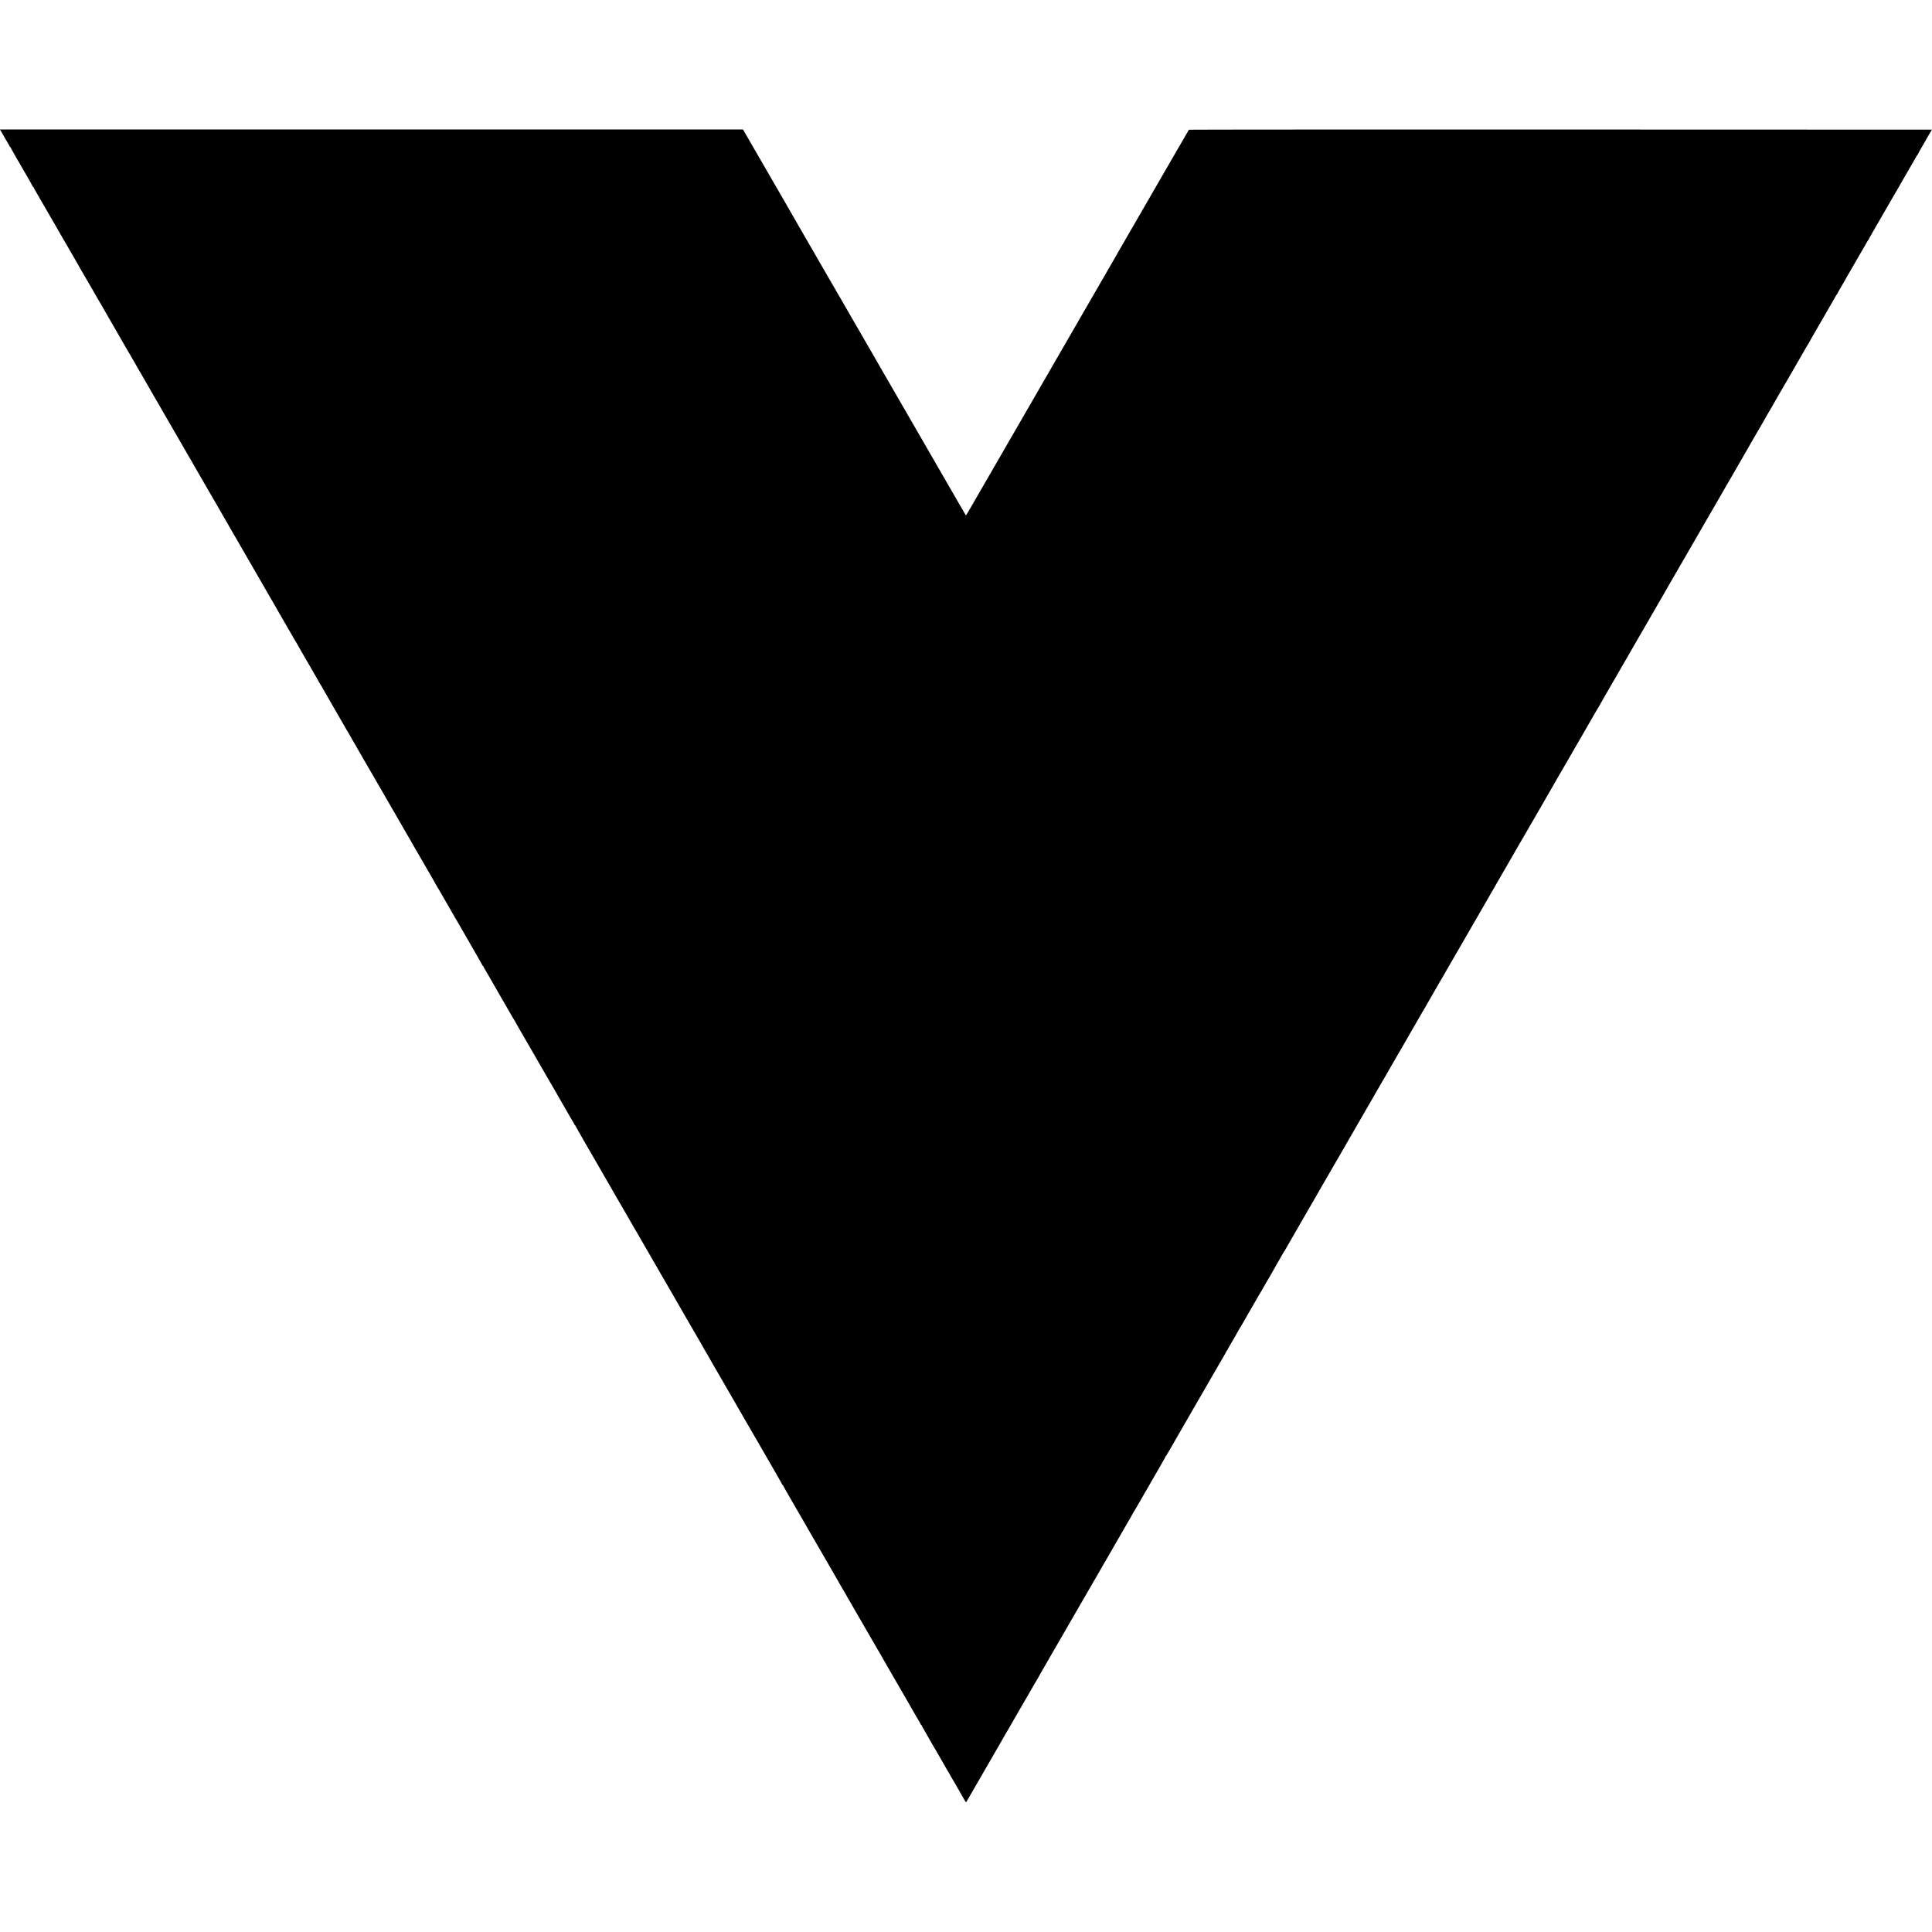
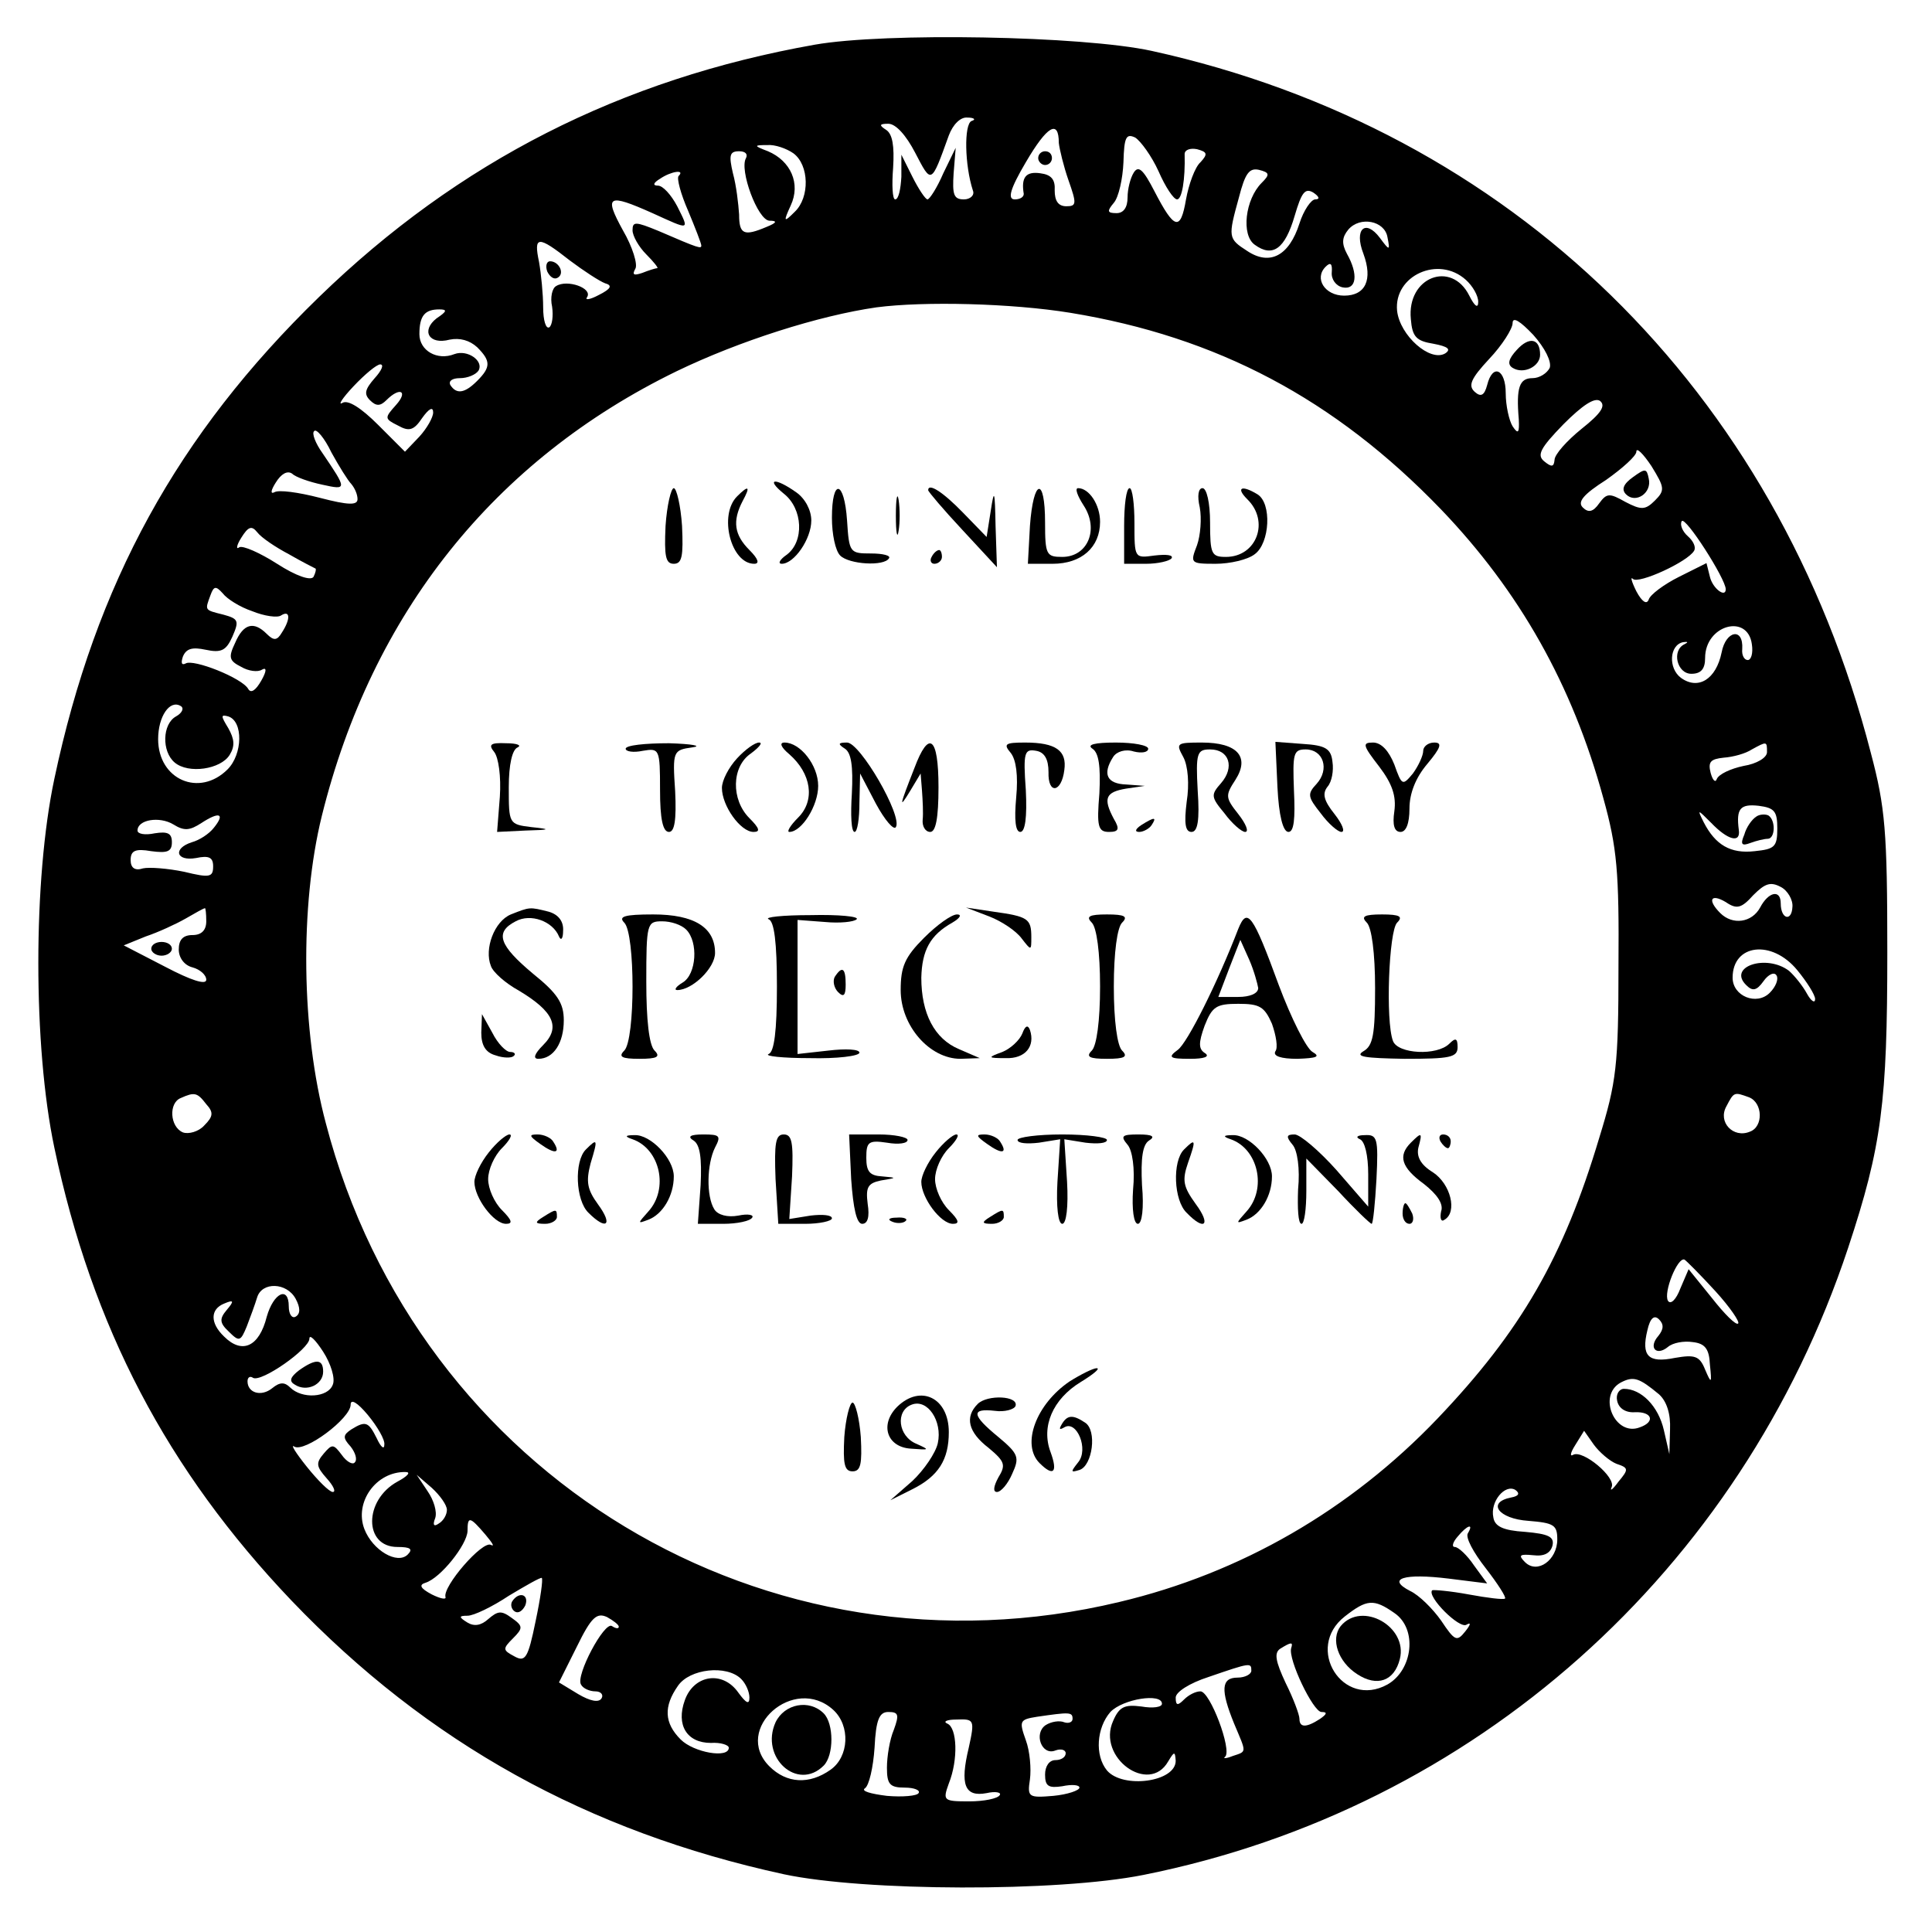
- <svg xmlns="http://www.w3.org/2000/svg" version="1.0" width="16pt" height="16pt" viewBox="0 0 16 16" preserveAspectRatio="xMidYMid meet">
-   <g transform="translate(0,16) scale(0.00032,-0.00032)" fill="#000000" stroke="none">
-     <path d="M18 46618 c45 -75 122 -207 122 -211 0 -2 25 -45 55 -95 30 -50 55 -96 55 -102 0 -5 5 -10 10 -10 6 0 10 -4 10 -9 0 -5 73 -135 161 -288 89 -153 173 -298 187 -323 14 -25 32 -57 41 -72 88 -149 187 -324 189 -335 2 -7 8 -13 13 -13 5 0 9 -4 9 -10 0 -5 46 -89 103 -187 175 -302 490 -846 507 -876 8 -16 20 -36 25 -45 28 -46 290 -498 339 -585 13 -23 74 -129 136 -236 61 -107 123 -215 137 -240 14 -25 29 -50 33 -56 5 -5 23 -37 40 -70 18 -33 38 -67 44 -75 11 -16 21 -33 63 -109 14 -25 29 -50 33 -56 4 -5 21 -35 38 -65 55 -100 261 -455 269 -465 4 -5 14 -21 20 -35 15 -29 41 -75 103 -180 24 -41 52 -88 60 -105 9 -16 57 -100 107 -185 112 -193 362 -626 380 -660 8 -14 23 -38 33 -55 11 -16 23 -37 27 -45 4 -8 26 -46 48 -85 23 -38 53 -90 67 -115 46 -81 64 -113 178 -310 62 -107 121 -210 132 -227 37 -67 56 -99 85 -148 16 -27 32 -57 36 -65 4 -8 15 -27 25 -42 9 -15 53 -89 96 -165 44 -76 177 -307 296 -513 120 -206 268 -463 330 -570 131 -227 117 -203 200 -348 36 -62 73 -125 82 -140 10 -15 21 -34 25 -42 4 -8 20 -37 36 -65 17 -27 38 -65 48 -82 49 -85 64 -111 87 -153 13 -25 28 -49 32 -55 4 -5 78 -134 165 -285 87 -151 166 -288 176 -305 10 -16 26 -43 35 -59 9 -17 125 -217 257 -445 132 -229 253 -441 270 -471 17 -30 45 -79 64 -108 18 -29 33 -54 33 -57 0 -2 20 -37 44 -77 24 -40 123 -212 221 -383 97 -170 190 -330 205 -355 16 -25 39 -65 53 -90 13 -25 81 -144 152 -265 70 -121 137 -238 150 -260 12 -22 37 -65 55 -95 18 -30 43 -73 55 -95 12 -22 48 -85 80 -140 77 -132 163 -280 190 -330 13 -22 71 -123 130 -225 59 -102 116 -199 126 -217 10 -17 29 -50 43 -72 15 -22 26 -43 26 -45 0 -2 27 -50 60 -106 33 -56 60 -103 60 -105 0 -2 55 -98 90 -155 8 -14 182 -316 239 -414 13 -22 45 -79 72 -124 27 -46 49 -86 49 -89 0 -2 14 -24 30 -48 16 -24 30 -46 30 -49 0 -5 74 -135 100 -176 5 -8 24 -42 43 -75 50 -88 58 -101 262 -455 104 -179 199 -345 213 -370 14 -25 28 -49 32 -55 4 -5 17 -26 28 -45 10 -19 62 -109 114 -200 114 -197 133 -230 170 -295 16 -27 33 -57 38 -65 17 -28 96 -165 103 -180 4 -8 16 -28 26 -45 10 -16 77 -131 148 -255 72 -124 181 -313 243 -420 62 -107 121 -209 131 -227 35 -62 323 -560 392 -678 38 -66 83 -145 100 -175 16 -30 33 -59 37 -65 4 -5 17 -27 29 -47 34 -61 56 -100 90 -156 17 -29 31 -55 31 -57 0 -2 17 -32 39 -67 21 -35 134 -229 251 -433 117 -203 235 -407 261 -451 27 -45 49 -85 49 -88 0 -4 8 -19 19 -34 15 -21 200 -341 309 -533 10 -19 33 -58 51 -87 17 -29 31 -54 31 -56 0 -2 25 -44 55 -94 30 -50 55 -95 55 -98 0 -4 6 -15 14 -23 7 -9 27 -41 43 -71 17 -30 170 -297 342 -594 171 -296 311 -542 311 -547 0 -5 5 -9 10 -9 6 0 10 -4 10 -10 0 -5 22 -47 49 -92 27 -46 58 -99 68 -118 24 -43 81 -140 93 -160 5 -8 66 -114 135 -235 69 -121 130 -227 135 -235 12 -21 259 -447 283 -490 10 -19 28 -47 38 -62 11 -14 19 -29 19 -32 0 -3 37 -69 83 -148 99 -170 305 -526 337 -583 13 -22 31 -53 41 -70 11 -16 22 -37 26 -45 7 -14 82 -146 103 -180 14 -24 181 -311 205 -355 13 -22 46 -80 75 -130 29 -49 64 -110 78 -135 14 -25 51 -88 82 -140 31 -52 59 -102 63 -110 4 -8 18 -33 31 -55 205 -353 284 -489 309 -535 17 -30 45 -78 62 -106 18 -28 36 -60 39 -72 4 -12 12 -22 17 -22 5 0 9 -4 9 -10 0 -5 109 -197 241 -427 133 -230 250 -431 259 -448 51 -90 222 -385 280 -485 37 -63 78 -135 92 -160 14 -25 67 -117 118 -205 51 -88 101 -175 111 -193 34 -58 55 -95 149 -257 51 -88 101 -173 110 -190 9 -16 76 -131 147 -255 72 -124 140 -241 151 -260 61 -108 281 -489 355 -615 38 -66 77 -133 87 -150 35 -63 91 -161 100 -175 14 -23 99 -169 128 -220 54 -97 135 -235 142 -245 4 -5 20 -32 35 -60 26 -48 238 -416 276 -480 10 -16 26 -46 37 -65 30 -53 382 -661 403 -695 10 -16 22 -37 26 -45 4 -8 26 -48 50 -88 24 -41 43 -75 43 -77 0 -2 22 -40 50 -85 27 -45 50 -84 50 -86 0 -3 38 -69 83 -147 84 -142 302 -520 340 -587 10 -19 34 -60 52 -90 18 -30 44 -75 57 -100 14 -25 45 -79 70 -120 25 -41 56 -96 70 -121 14 -25 77 -133 138 -240 62 -107 122 -210 132 -229 25 -43 310 -535 337 -581 11 -19 26 -45 34 -59 17 -32 238 -414 266 -460 11 -19 24 -41 28 -49 3 -7 75 -133 160 -278 84 -146 153 -269 153 -274 0 -5 5 -9 10 -9 6 0 10 -4 10 -10 0 -5 82 -150 181 -322 182 -314 201 -346 240 -415 12 -21 80 -139 152 -263 71 -124 141 -245 155 -270 14 -25 28 -49 32 -55 6 -8 145 -248 220 -380 37 -66 209 -362 229 -395 11 -19 24 -42 28 -49 4 -8 67 -118 140 -243 73 -125 133 -230 133 -233 0 -2 15 -28 33 -57 19 -29 47 -78 64 -108 17 -30 53 -93 79 -139 53 -90 82 -141 157 -272 82 -142 115 -199 381 -659 142 -245 268 -463 281 -485 12 -22 71 -125 132 -230 60 -104 172 -298 248 -430 76 -132 146 -253 156 -270 11 -16 22 -36 26 -44 3 -8 30 -54 60 -103 29 -49 53 -91 53 -93 0 -3 18 -34 40 -70 22 -36 40 -67 40 -69 0 -2 37 -66 81 -142 45 -77 98 -168 119 -204 20 -36 47 -81 58 -100 12 -19 27 -47 33 -62 6 -16 15 -28 20 -28 5 0 9 -4 9 -9 0 -6 63 -118 140 -251 77 -133 140 -243 140 -245 0 -2 18 -33 41 -70 22 -37 49 -83 60 -101 10 -19 29 -51 40 -71 25 -45 109 -189 126 -218 7 -11 17 -29 22 -40 6 -11 22 -38 35 -60 14 -22 37 -62 52 -90 14 -27 35 -62 45 -77 11 -14 19 -29 19 -32 0 -3 18 -35 40 -71 22 -36 40 -67 40 -69 0 -2 19 -35 42 -72 23 -38 55 -94 72 -124 26 -47 139 -244 171 -298 6 -9 21 -36 34 -60 28 -48 37 -51 51 -19 6 12 19 36 29 52 10 17 27 46 38 65 11 19 104 181 208 360 103 179 199 345 213 370 14 25 42 74 64 109 21 34 38 65 38 67 0 2 18 33 40 69 22 36 40 67 40 69 0 3 177 310 199 346 16 26 136 234 140 244 2 5 25 44 52 88 27 44 49 81 49 84 0 2 18 34 40 70 22 36 40 67 40 69 0 2 20 36 43 77 35 58 169 289 297 513 9 17 50 86 90 155 40 69 86 150 103 180 16 30 35 62 41 70 6 8 16 24 22 35 35 64 72 129 167 293 59 100 116 199 127 220 11 20 30 53 41 72 43 72 1070 1850 1121 1940 14 25 65 113 113 195 48 83 96 166 107 185 10 19 28 50 38 68 11 18 73 124 137 235 64 111 175 303 246 427 71 124 173 299 225 390 52 91 116 202 143 248 27 45 49 85 49 89 0 4 6 14 14 22 7 9 28 43 46 76 26 47 251 436 378 655 11 19 29 51 40 70 11 19 101 176 201 348 99 172 181 317 181 323 0 5 5 9 10 9 6 0 10 5 10 11 0 6 8 23 18 37 11 15 32 52 49 82 16 30 130 228 253 440 122 212 234 405 248 430 13 25 39 70 57 100 39 65 69 117 130 225 25 44 50 87 55 95 12 19 78 134 220 380 61 107 129 224 150 260 161 277 222 382 246 425 15 28 47 83 71 123 24 41 43 78 43 83 0 5 4 9 8 9 4 0 13 12 19 28 7 15 23 45 36 67 66 110 277 478 277 483 0 3 6 13 14 21 7 9 27 41 43 71 17 30 45 80 63 110 34 57 375 649 394 685 6 11 16 27 22 35 6 8 26 42 44 75 18 33 41 74 51 90 10 17 24 41 32 55 54 97 72 128 88 152 11 14 19 28 19 30 0 3 79 141 175 308 96 167 175 305 175 308 0 3 6 13 14 21 7 9 26 39 41 66 33 60 276 483 338 587 24 40 46 80 50 88 4 8 13 24 20 35 14 23 95 163 125 215 11 19 52 91 92 160 40 69 80 139 90 155 9 17 103 179 207 360 105 182 200 346 211 365 103 181 463 802 489 845 7 11 15 27 19 35 4 8 29 51 55 95 64 110 828 1433 848 1470 9 17 24 41 33 55 9 14 29 48 45 77 15 28 52 93 82 145 30 51 62 107 71 123 17 30 231 398 400 690 51 88 103 179 115 202 12 23 26 48 32 55 6 7 24 38 40 68 17 30 61 107 98 170 37 63 84 144 103 180 19 36 41 72 48 81 8 8 14 18 14 21 0 4 27 51 59 106 32 55 72 124 89 154 16 29 71 125 122 213 51 88 104 180 118 205 13 25 28 50 32 55 4 6 17 26 28 45 11 19 45 80 77 135 31 55 66 116 77 135 11 19 88 152 171 295 401 694 620 1072 650 1125 11 19 87 152 170 295 83 143 158 273 166 288 9 16 21 36 26 45 6 9 31 52 55 96 25 43 54 94 66 115 11 20 95 164 186 321 91 157 173 299 182 315 9 17 26 46 37 65 12 19 66 114 121 210 56 96 108 186 117 200 8 14 24 40 34 59 24 45 383 664 412 713 5 9 17 29 26 45 15 28 120 210 241 419 36 61 68 117 72 125 4 8 12 23 19 34 35 57 245 420 262 453 11 20 35 61 53 90 17 29 32 54 32 56 0 3 28 51 62 108 33 57 70 119 80 138 10 19 23 42 28 50 5 8 32 53 59 100 27 47 149 258 271 470 122 212 234 405 248 430 30 53 62 108 80 135 6 11 15 27 19 35 4 8 85 150 181 315 96 165 187 323 202 350 31 56 116 202 130 225 5 8 25 42 43 75 19 33 92 159 162 280 149 257 157 271 202 350 19 33 38 67 43 75 9 14 228 392 275 475 12 22 55 96 95 165 40 69 80 139 90 155 24 42 202 350 221 383 9 15 27 47 41 72 14 25 75 131 136 236 61 106 121 210 134 232 99 172 271 470 279 482 5 8 23 40 40 70 18 30 81 141 142 245 60 105 121 210 135 235 14 25 71 124 127 220 56 96 143 247 194 335 51 88 96 167 102 175 14 24 180 311 204 355 23 43 340 590 356 615 5 8 50 87 101 175 171 301 517 898 582 1008 25 43 46 81 46 83 0 2 12 23 27 47 14 23 40 67 56 97 16 30 35 62 42 70 7 8 15 22 18 30 4 8 20 38 37 65 16 28 33 57 37 65 6 12 111 196 143 250 5 8 55 95 112 193 57 98 113 195 126 215 12 20 27 46 32 57 6 11 14 27 20 35 5 8 76 130 156 270 80 140 165 287 187 325 23 39 52 90 66 115 13 25 30 52 37 61 8 8 14 18 14 21 0 4 41 77 92 165 50 87 175 302 276 478 101 176 208 360 236 408 28 49 67 117 86 152 19 35 41 70 48 77 6 6 12 15 12 19 0 7 124 224 167 291 12 21 23 40 23 42 0 2 21 40 46 83 26 43 55 92 64 109 54 95 327 568 354 614 19 30 45 75 59 100 71 128 82 145 89 148 4 2 8 8 8 13 0 5 42 82 94 172 311 538 496 858 518 897 14 25 40 70 58 100 18 30 42 71 53 90 10 19 79 139 152 265 73 127 142 246 153 265 10 19 43 76 72 125 29 50 63 108 75 130 65 116 80 140 87 143 4 2 8 8 8 12 0 8 114 212 140 250 6 8 14 24 20 35 5 11 54 97 108 190 l100 170 -9611 3 c-5286 1 -9614 -1 -9618 -5 -5 -6 -419 -719 -619 -1068 -89 -155 -267 -463 -323 -560 -38 -66 -81 -140 -95 -165 -31 -56 -263 -457 -526 -910 -110 -190 -224 -388 -254 -440 -29 -52 -61 -109 -71 -125 -23 -39 -243 -420 -268 -465 -11 -19 -204 -352 -428 -740 -224 -388 -477 -826 -563 -975 -85 -148 -185 -322 -222 -385 -37 -63 -120 -207 -185 -320 -65 -113 -177 -306 -248 -430 -72 -124 -172 -297 -222 -385 -51 -88 -142 -245 -202 -350 -131 -226 -247 -427 -408 -705 -65 -113 -249 -432 -410 -710 -160 -278 -388 -673 -506 -877 -118 -205 -216 -373 -219 -373 -3 0 -52 82 -109 183 -58 100 -144 250 -192 332 -95 164 -402 696 -647 1120 -85 149 -228 396 -317 550 -212 365 -982 1700 -1008 1745 -10 19 -43 76 -72 125 -29 50 -64 110 -77 135 -14 25 -63 110 -110 190 -47 80 -96 165 -110 190 -14 25 -99 171 -188 325 -89 154 -174 300 -188 325 -13 25 -64 113 -112 195 -48 83 -140 242 -205 355 -65 113 -183 317 -263 454 -79 137 -152 264 -163 282 -50 89 -335 583 -354 614 -12 19 -34 58 -50 85 -15 28 -129 226 -253 440 -124 215 -235 408 -247 430 -12 22 -69 121 -127 220 -58 99 -226 389 -373 645 -148 256 -324 561 -392 678 -67 117 -134 232 -147 255 -13 23 -33 59 -46 80 l-22 37 -9615 0 -9615 0 20 -32z" />
+ <svg xmlns="http://www.w3.org/2000/svg" version="1.0" width="281pt" height="281pt" viewBox="0 0 281 281" preserveAspectRatio="xMidYMid meet">
+   <g transform="translate(0,281) scale(0.1,-0.1)" fill="#000000" stroke="none">
+     <path d="M1185 2745 c-282 -50 -518 -170 -721 -367 -206 -200 -325 -417 -385 -701 -31 -146 -31 -389 0 -536 55 -261 164 -469 345 -659 198 -207 431 -336 716 -398 117 -25 398 -26 523 -1 481 96 869 442 1025 912 49 148 57 212 57 430 0 176 -3 211 -24 290 -136 528 -523 906 -1046 1021 -101 22 -388 27 -490 9z m228 -111 c-11 -5 -10 -64 2 -101 3 -7 -4 -13 -13 -13 -15 0 -17 7 -15 38 l3 37 -18 -37 c-9 -21 -20 -38 -23 -38 -3 0 -13 15 -22 33 l-16 32 0 -32 c-1 -18 -4 -33 -9 -33 -4 0 -5 21 -3 46 2 32 -1 49 -10 55 -11 7 -10 9 3 9 11 0 26 -17 39 -42 24 -46 23 -47 49 25 6 16 17 27 27 26 10 0 13 -3 6 -5z m127 -32 c1 -9 7 -34 14 -54 12 -34 12 -38 -3 -38 -12 0 -17 8 -17 23 1 16 -5 23 -21 25 -21 3 -28 -6 -24 -30 0 -5 -6 -8 -13 -8 -11 0 -7 15 16 54 31 53 48 63 48 28z m145 -41 c10 -23 22 -41 27 -41 7 0 12 28 11 66 0 6 8 9 18 7 15 -4 16 -7 5 -19 -8 -7 -17 -32 -21 -54 -8 -47 -17 -44 -46 12 -16 31 -23 38 -30 27 -5 -8 -9 -24 -9 -36 0 -15 -6 -23 -16 -23 -14 0 -14 3 -4 15 7 8 13 35 14 59 1 37 4 42 17 36 8 -5 24 -27 34 -49z m-531 26 c23 -17 24 -64 2 -85 -16 -16 -17 -15 -6 9 15 32 0 65 -33 79 -21 8 -21 9 -1 9 11 1 28 -5 38 -12z m-69 -7 c-10 -17 17 -90 34 -91 12 0 11 -3 -4 -9 -33 -14 -40 -11 -40 18 -1 15 -4 42 -9 60 -6 26 -5 32 9 32 9 0 13 -4 10 -10z m750 -36 c-24 -24 -30 -76 -10 -90 26 -19 44 -6 58 42 10 34 15 41 27 34 9 -6 10 -10 3 -10 -6 0 -17 -16 -23 -35 -15 -47 -43 -62 -76 -40 -28 18 -28 20 -12 78 9 35 15 43 29 40 16 -4 16 -7 4 -19z m-848 10 c-3 -3 3 -26 14 -51 10 -24 19 -47 19 -50 0 -5 -2 -5 -62 21 -34 14 -38 14 -38 1 0 -8 9 -24 20 -35 11 -11 18 -20 16 -20 -2 0 -12 -3 -22 -7 -12 -4 -15 -3 -10 6 4 6 -4 32 -18 56 -28 51 -22 54 43 25 55 -25 54 -26 36 10 -9 17 -21 30 -28 30 -8 0 -7 4 3 10 16 11 37 14 27 4z m1031 -89 c4 -20 3 -20 -11 -1 -21 28 -38 13 -24 -23 14 -38 3 -61 -28 -61 -28 0 -44 25 -27 42 7 7 10 5 9 -8 -1 -10 6 -20 16 -22 20 -4 23 19 6 49 -8 15 -7 24 2 35 17 20 53 13 57 -11z m-1189 -34 c20 -15 43 -30 51 -33 11 -3 9 -8 -9 -17 -13 -7 -21 -8 -17 -3 8 13 -29 26 -45 16 -6 -3 -9 -17 -6 -30 2 -14 0 -27 -4 -30 -5 -3 -9 10 -9 29 0 19 -3 49 -6 66 -8 38 -2 39 45 2z m1303 -28 c10 -9 18 -23 18 -32 0 -10 -5 -7 -13 9 -26 52 -91 27 -85 -34 2 -26 8 -32 33 -36 21 -4 26 -8 17 -14 -22 -13 -66 26 -70 62 -5 51 60 81 100 45z m-575 -48 c213 -35 384 -125 539 -286 114 -119 191 -255 236 -420 20 -72 23 -107 22 -244 0 -145 -3 -169 -28 -250 -52 -174 -114 -281 -235 -408 -127 -133 -286 -225 -463 -267 -513 -123 -1020 183 -1154 696 -36 134 -38 317 -6 447 73 295 251 518 516 647 91 44 207 81 291 93 69 9 196 6 282 -8z m-922 -8 c-23 -18 -11 -39 19 -31 15 3 29 -1 40 -11 20 -20 20 -29 0 -49 -18 -18 -30 -20 -39 -6 -3 6 3 10 14 10 11 0 23 5 27 11 8 14 -16 31 -35 24 -25 -10 -51 5 -51 29 0 27 8 36 29 36 12 0 11 -3 -4 -13z m1619 -72 c-4 -8 -15 -15 -25 -15 -19 0 -24 -13 -20 -60 1 -20 -1 -22 -9 -10 -5 8 -10 30 -10 48 0 35 -19 44 -27 12 -4 -15 -9 -18 -18 -10 -10 9 -6 19 21 48 19 20 34 44 34 52 0 10 11 3 30 -17 17 -19 27 -39 24 -48z m-1709 -15 c-14 -16 -16 -23 -7 -32 9 -9 15 -9 24 0 20 20 32 13 14 -7 -17 -19 -17 -20 3 -30 16 -9 23 -7 35 11 10 14 16 17 16 8 0 -7 -9 -23 -20 -35 l-21 -22 -39 39 c-25 25 -44 37 -52 32 -7 -4 0 7 16 24 17 18 34 32 39 32 6 0 2 -9 -8 -20z m1755 -74 c-21 -17 -39 -37 -39 -45 -1 -10 -4 -11 -15 -2 -11 9 -6 19 28 54 28 28 45 39 53 34 9 -7 2 -18 -27 -41z m-1789 -80 c5 -6 9 -15 9 -22 0 -9 -13 -9 -55 2 -31 8 -60 12 -66 8 -6 -3 -5 3 2 14 8 13 17 18 24 13 5 -5 25 -12 44 -16 36 -8 36 -7 0 46 -10 14 -16 29 -12 32 3 4 15 -10 25 -31 11 -20 24 -41 29 -46z m1896 -24 c-14 -14 -20 -14 -43 -2 -23 13 -27 13 -38 -2 -9 -13 -16 -14 -24 -6 -8 8 1 19 34 40 24 17 44 35 44 41 0 7 10 -3 22 -21 19 -31 20 -35 5 -50z m103 -129 c0 -13 -19 1 -23 18 l-5 20 -40 -20 c-22 -11 -42 -26 -44 -33 -3 -8 -10 -3 -18 12 -7 14 -9 22 -5 18 8 -8 80 25 89 41 3 5 -1 14 -9 21 -8 7 -12 17 -9 22 5 8 64 -84 64 -99z m-2090 51 c19 -11 37 -20 39 -21 1 -1 0 -6 -3 -12 -4 -6 -25 1 -53 19 -25 16 -50 27 -55 24 -5 -4 -4 3 3 14 10 16 15 18 23 8 6 -8 27 -22 46 -32z m-53 -83 c17 -7 37 -10 42 -6 13 8 14 -5 1 -25 -7 -12 -12 -12 -22 -2 -19 19 -34 15 -46 -13 -10 -21 -9 -26 9 -35 10 -6 24 -8 30 -4 7 4 7 -2 -1 -16 -8 -14 -15 -19 -19 -12 -9 16 -80 44 -91 37 -6 -3 -7 1 -4 10 5 12 14 14 33 10 23 -5 30 -1 39 19 10 23 9 26 -13 32 -28 7 -27 6 -19 28 5 14 8 14 18 3 6 -8 25 -20 43 -26z m2181 -48 c2 -13 -1 -23 -6 -23 -5 0 -9 7 -8 16 2 32 -24 27 -30 -5 -8 -39 -34 -55 -59 -37 -19 14 -17 48 3 52 7 1 8 0 2 -3 -19 -9 -11 -43 10 -43 14 0 20 7 20 23 0 48 62 65 68 20z m-2292 -105 c-20 -11 -21 -51 -2 -67 20 -17 67 -10 80 11 8 13 7 23 -2 39 -11 18 -11 20 0 17 22 -7 21 -55 -1 -77 -41 -41 -101 -15 -101 44 0 33 17 58 33 48 5 -3 2 -10 -7 -15z m2314 -52 c0 -8 -15 -17 -34 -20 -19 -4 -36 -12 -39 -19 -2 -6 -6 -2 -9 9 -4 16 0 20 19 22 14 1 32 6 41 12 22 12 22 12 22 -4z m15 -111 c0 -27 -4 -30 -33 -33 -35 -4 -57 9 -74 42 -10 20 -9 19 11 -1 24 -25 43 -30 40 -10 -4 31 2 38 29 35 23 -3 27 -8 27 -33z m-2274 1 c-7 -9 -21 -18 -32 -21 -28 -9 -23 -28 6 -23 19 4 25 1 25 -12 0 -16 -5 -17 -42 -8 -24 5 -51 7 -60 5 -12 -4 -18 1 -18 12 0 14 7 17 30 13 23 -3 30 -1 30 13 0 13 -6 16 -25 13 -14 -3 -25 -1 -25 4 0 16 32 21 52 9 16 -10 24 -9 41 2 26 17 35 14 18 -7z m2296 -115 c-1 -22 -17 -18 -17 5 0 21 -18 17 -30 -6 -12 -22 -40 -26 -58 -8 -19 19 -14 29 8 16 16 -11 23 -9 40 10 17 17 25 20 40 12 10 -5 18 -19 17 -29z m-2307 -21 c0 -13 -7 -20 -20 -20 -14 0 -20 -7 -20 -21 0 -12 8 -23 20 -26 11 -3 20 -11 20 -18 0 -8 -22 -1 -60 19 l-60 31 32 13 c18 6 44 18 58 26 14 8 26 15 28 15 1 1 2 -8 2 -19z m2314 -71 c14 -17 26 -36 26 -42 0 -7 -6 -3 -12 8 -6 11 -18 26 -26 33 -33 25 -90 6 -62 -21 9 -9 15 -8 25 6 7 10 16 14 19 8 3 -5 -1 -16 -10 -25 -19 -19 -54 -5 -54 22 0 49 57 56 94 11z m-2314 -195 c11 -12 10 -18 -3 -31 -8 -9 -23 -13 -31 -10 -19 8 -21 43 -3 50 20 9 24 8 37 -9z m2244 10 c20 -8 21 -43 1 -50 -24 -10 -47 14 -34 37 11 21 11 21 33 13z m-49 -282 c21 -23 36 -45 33 -47 -3 -3 -20 14 -38 37 l-34 42 -12 -28 c-6 -16 -14 -24 -18 -18 -7 12 14 64 24 60 3 -2 23 -22 45 -46z m-2065 -11 c7 -13 7 -22 0 -26 -5 -3 -10 3 -10 15 0 30 -22 20 -32 -15 -11 -44 -36 -55 -62 -29 -21 20 -20 40 0 48 14 6 15 4 4 -9 -11 -13 -11 -19 3 -32 15 -15 17 -14 26 8 5 13 12 32 15 42 7 23 43 22 56 -2z m1982 -54 c-15 -17 -3 -30 14 -16 7 6 23 9 36 7 18 -2 24 -10 25 -33 3 -28 2 -28 -7 -7 -8 20 -15 22 -44 17 -39 -8 -49 3 -40 40 4 18 10 23 17 16 7 -7 7 -14 -1 -24z m-1928 -71 c-7 -19 -45 -21 -62 -4 -8 8 -15 8 -26 -1 -16 -13 -36 -7 -36 10 0 6 4 8 8 5 12 -7 82 42 82 57 0 7 9 -2 20 -19 11 -17 18 -39 14 -48z m1929 -14 c11 -10 17 -28 16 -51 l-1 -36 -8 35 c-8 35 -33 60 -58 60 -7 0 -12 -8 -10 -17 2 -11 12 -18 26 -17 25 1 30 -14 7 -22 -36 -14 -62 46 -28 65 19 10 27 7 56 -17z m-1854 -73 c0 -8 -5 -4 -11 9 -12 24 -16 26 -37 13 -12 -8 -13 -12 -1 -25 7 -9 10 -19 6 -23 -3 -4 -12 1 -19 11 -12 16 -14 16 -26 2 -12 -14 -11 -19 4 -36 10 -11 14 -20 9 -20 -5 0 -22 17 -38 37 -16 20 -24 33 -18 29 15 -9 82 41 82 61 0 9 10 3 25 -15 14 -17 25 -36 24 -43z m1792 -28 c18 -6 18 -8 3 -26 -8 -11 -13 -15 -10 -8 7 14 -42 55 -56 47 -5 -3 -4 3 3 14 l13 21 14 -20 c8 -11 23 -24 33 -28z m-1773 -26 c-49 -27 -49 -95 0 -95 19 0 23 -3 15 -11 -15 -15 -51 6 -63 37 -15 39 17 84 60 83 8 0 3 -6 -12 -14z m72 -41 c0 -7 -5 -16 -12 -20 -7 -5 -9 -2 -5 8 3 9 -2 26 -11 39 l-16 24 22 -19 c12 -11 22 -25 22 -32z m1548 18 c-36 -7 -19 -31 25 -34 37 -3 42 -6 42 -27 0 -30 -29 -51 -47 -33 -10 10 -8 12 12 10 16 -2 25 3 28 14 3 13 -6 17 -40 20 -32 2 -44 8 -46 21 -5 23 17 49 32 40 7 -5 5 -9 -6 -11z m-1492 -54 c10 -12 14 -18 8 -15 -12 7 -71 -61 -66 -76 1 -4 -8 -2 -20 4 -17 9 -19 14 -9 17 22 7 60 55 61 75 0 22 3 22 26 -5z m1429 2 c-4 -6 8 -28 26 -51 17 -22 30 -42 28 -44 -2 -2 -26 1 -53 6 -27 5 -51 7 -53 6 -8 -9 40 -57 50 -50 7 4 6 0 -2 -10 -12 -15 -15 -14 -35 16 -12 17 -32 37 -45 43 -35 18 -9 26 56 18 l56 -7 -19 26 c-10 15 -23 27 -28 27 -5 0 -3 7 4 15 14 17 24 20 15 5z m-1356 -128 c-11 -54 -15 -60 -31 -51 -17 9 -17 11 -2 26 15 15 15 18 -2 30 -15 11 -20 10 -34 -2 -10 -9 -20 -11 -30 -5 -13 8 -13 10 0 10 9 0 36 13 60 29 25 15 46 27 48 26 2 -2 -2 -30 -9 -63z m1249 12 c34 -23 27 -83 -10 -104 -65 -36 -121 53 -62 99 32 25 42 26 72 5z m-1128 -20 c0 -3 -4 -3 -10 1 -11 7 -53 -72 -45 -85 3 -6 13 -10 21 -10 8 0 12 -5 9 -10 -4 -7 -17 -4 -34 6 l-28 17 26 52 c21 43 29 50 44 43 9 -5 17 -11 17 -14z m978 -31 c-5 -16 32 -93 44 -93 9 0 8 -3 -2 -10 -20 -13 -30 -13 -30 0 0 6 -9 30 -20 52 -15 32 -17 44 -8 50 16 10 19 10 16 1z m-58 -33 c0 -5 -9 -10 -20 -10 -24 0 -25 -18 -5 -67 18 -43 19 -40 -2 -47 -10 -4 -15 -4 -11 -1 10 10 -22 95 -36 95 -7 0 -17 -5 -24 -12 -9 -9 -12 -9 -12 3 0 8 20 21 48 30 61 21 62 21 62 9z m-742 -12 c7 -7 12 -19 12 -27 0 -11 -5 -8 -16 7 -23 33 -65 26 -78 -11 -13 -36 3 -62 38 -62 14 1 26 -3 26 -7 0 -16 -51 -7 -70 12 -24 24 -25 48 -4 78 17 25 71 31 92 10z m134 -45 c25 -23 23 -68 -4 -87 -31 -22 -64 -20 -89 5 -54 54 36 134 93 82z m478 9 c0 -5 -13 -7 -30 -4 -24 3 -32 0 -41 -21 -24 -53 52 -108 80 -59 9 15 10 15 11 1 0 -31 -77 -41 -100 -14 -18 22 -15 62 5 85 18 19 75 28 75 12z m-390 -38 c-6 -14 -10 -39 -10 -55 0 -24 4 -29 26 -29 14 0 23 -4 20 -8 -2 -4 -23 -6 -46 -4 -24 3 -38 7 -32 11 6 4 12 30 14 59 2 41 7 52 20 52 15 0 16 -4 8 -26z m260 16 c0 -5 -6 -7 -12 -5 -7 3 -19 1 -27 -4 -18 -12 -6 -45 14 -37 8 3 15 1 15 -4 0 -6 -7 -10 -15 -10 -9 0 -15 -9 -15 -21 0 -17 5 -20 25 -17 14 3 25 2 25 -2 0 -4 -17 -10 -38 -12 -36 -3 -38 -2 -34 24 2 15 0 41 -6 57 -10 28 -9 30 16 34 48 7 52 7 52 -3z m-151 -42 c-13 -54 -6 -72 26 -66 13 3 22 1 19 -3 -3 -5 -23 -9 -44 -9 -38 0 -39 1 -30 26 14 35 12 81 -2 87 -7 3 -1 6 13 6 26 1 27 0 18 -41z" />
+     <path d="M1510 2580 c0 -5 5 -10 10 -10 6 0 10 5 10 10 0 6 -4 10 -10 10 -5 0 -10 -4 -10 -10z" />
+     <path d="M796 2415 c4 -8 10 -12 15 -9 11 6 2 24 -11 24 -5 0 -7 -7 -4 -15z" />
+     <path d="M1140 2092 c28 -22 30 -70 4 -89 -10 -7 -13 -13 -7 -13 18 0 43 36 43 63 0 15 -9 32 -22 41 -31 22 -45 20 -18 -2z" />
+     <path d="M968 2045 c-2 -44 0 -55 12 -55 12 0 14 11 12 55 -2 30 -8 55 -12 55 -4 0 -10 -25 -12 -55z" />
+     <path d="M1072 2088 c-27 -27 -9 -98 25 -98 8 0 6 7 -7 20 -22 22 -25 42 -10 71 12 22 9 24 -8 7z" />
+     <path d="M1210 2057 c0 -24 5 -48 12 -55 13 -13 64 -16 71 -4 3 4 -9 7 -26 7 -31 0 -32 1 -35 48 -4 59 -22 62 -22 4z" />
+     <path d="M1303 2060 c0 -25 2 -35 4 -22 2 12 2 32 0 45 -2 12 -4 2 -4 -23z" />
+     <path d="M1350 2097 c0 -2 22 -28 50 -58 l50 -54 -2 60 c-1 52 -2 55 -7 22 l-6 -38 -34 35 c-30 31 -51 44 -51 33z" />
+     <path d="M1498 2045 l-3 -55 36 0 c42 0 69 24 69 61 0 25 -16 49 -32 49 -5 0 -1 -11 8 -25 23 -35 6 -75 -31 -75 -23 0 -25 3 -25 50 0 68 -17 64 -22 -5z" />
+     <path d="M1635 2045 l0 -55 32 0 c17 0 34 4 37 8 3 5 -8 6 -25 4 -29 -4 -29 -4 -29 47 0 28 -3 51 -7 51 -5 0 -8 -25 -8 -55z" />
+     <path d="M1745 2072 c3 -16 1 -41 -4 -55 -10 -26 -10 -27 27 -27 21 0 47 6 57 14 22 16 25 74 4 87 -23 14 -32 10 -15 -7 33 -32 14 -84 -31 -84 -21 0 -23 4 -23 50 0 29 -5 50 -11 50 -6 0 -8 -11 -4 -28z" />
+     <path d="M1355 2000 c-3 -5 -1 -10 4 -10 6 0 11 5 11 10 0 6 -2 10 -4 10 -3 0 -8 -4 -11 -10z" />
+     <path d="M719 1716 c6 -8 10 -35 8 -65 l-4 -51 41 2 c37 1 38 2 9 5 -33 4 -33 5 -33 58 0 33 5 55 13 58 6 3 -1 6 -17 6 -23 1 -26 -2 -17 -13z" />
+     <path d="M910 1721 c0 -4 11 -6 25 -3 24 4 25 3 25 -57 0 -42 4 -61 13 -61 8 0 11 17 9 59 -4 59 -3 60 25 64 15 2 0 5 -34 6 -35 0 -63 -3 -63 -8z" />
+     <path d="M1072 1707 c-12 -13 -22 -32 -22 -43 0 -26 27 -64 46 -64 10 0 9 5 -6 20 -27 27 -26 75 2 94 12 9 18 16 12 16 -6 0 -20 -10 -32 -23z" />
+     <path d="M1148 1713 c32 -28 38 -67 13 -92 -12 -12 -17 -21 -13 -21 18 0 42 38 42 67 0 30 -26 63 -49 63 -8 0 -5 -7 7 -17z" />
+     <path d="M1229 1721 c9 -6 12 -25 10 -65 -2 -31 -1 -56 4 -56 4 0 7 19 7 43 l1 42 23 -44 c13 -24 26 -39 29 -34 10 16 -52 123 -71 123 -13 0 -14 -2 -3 -9z" />
+     <path d="M1330 1693 c-22 -56 -23 -61 -6 -33 l15 25 2 -25 c1 -14 2 -33 1 -42 -1 -10 4 -18 11 -18 8 0 12 20 12 65 0 74 -14 84 -35 28z" />
+     <path d="M1470 1715 c8 -10 11 -33 8 -65 -3 -33 -1 -50 6 -50 7 0 10 21 8 61 -4 55 -2 60 15 57 12 -2 18 -12 18 -31 -1 -33 19 -30 23 3 4 28 -12 40 -57 40 -29 0 -32 -2 -21 -15z" />
+     <path d="M1589 1721 c9 -6 12 -25 10 -65 -4 -48 -2 -56 14 -56 14 0 16 4 7 19 -16 30 -12 39 18 44 l27 4 -27 2 c-28 1 -35 15 -19 40 5 8 18 12 30 8 12 -3 21 -1 21 4 0 5 -21 9 -47 9 -31 0 -43 -3 -34 -9z" />
+     <path d="M1721 1709 c7 -13 9 -40 5 -65 -4 -32 -2 -44 7 -44 9 0 12 17 9 60 -3 55 -1 60 18 60 28 0 36 -26 16 -49 -15 -17 -15 -20 5 -44 11 -15 25 -27 30 -27 6 0 1 12 -10 26 -19 24 -19 27 -4 50 21 33 3 54 -49 54 -37 0 -38 -1 -27 -21z" />
+     <path d="M1858 1665 c2 -41 8 -65 16 -65 8 0 10 19 8 60 -2 54 -1 60 17 60 26 0 35 -29 16 -50 -14 -15 -13 -19 6 -43 11 -15 25 -27 30 -27 6 0 1 12 -10 26 -16 20 -18 30 -10 40 6 7 9 23 7 36 -2 19 -10 24 -43 26 l-40 3 3 -66z" />
+     <path d="M2006 1695 c19 -25 25 -43 22 -65 -3 -20 0 -30 9 -30 8 0 13 12 13 34 0 22 9 45 26 65 20 24 22 31 10 31 -9 0 -16 -6 -16 -12 0 -7 -7 -22 -15 -33 -15 -18 -16 -18 -27 13 -8 20 -19 32 -31 32 -16 0 -15 -4 9 -35z" />
+     <path d="M1660 1610 c-9 -6 -10 -10 -3 -10 6 0 15 5 18 10 8 12 4 12 -15 0z" />
+     <path d="M743 1480 c-24 -10 -39 -50 -29 -75 3 -9 21 -25 41 -36 50 -30 61 -53 35 -79 -13 -13 -15 -20 -7 -20 22 0 37 23 37 56 0 25 -9 39 -45 68 -49 41 -56 60 -25 76 22 12 54 0 63 -22 3 -7 6 -3 6 8 1 14 -7 24 -21 28 -28 7 -27 7 -55 -4z" />
+     <path d="M1439 1477 c18 -7 39 -21 47 -32 14 -18 14 -18 14 2 0 27 -5 30 -55 37 l-40 6 34 -13z" />
+     <path d="M908 1468 c16 -16 16 -170 0 -186 -9 -9 -4 -12 22 -12 26 0 31 3 22 12 -8 8 -12 45 -12 100 0 85 1 88 23 88 13 0 28 -5 35 -12 18 -18 15 -65 -5 -77 -10 -6 -13 -11 -8 -11 22 0 55 32 55 54 0 37 -30 56 -90 56 -42 0 -51 -3 -42 -12z" />
+     <path d="M1118 1473 c8 -3 12 -33 12 -98 0 -65 -4 -95 -12 -98 -7 -3 20 -6 60 -6 39 -1 72 3 72 8 0 5 -20 6 -45 3 l-45 -5 0 97 0 98 40 -3 c21 -2 42 0 46 4 4 4 -26 7 -67 6 -41 0 -68 -3 -61 -6z" />
+     <path d="M1344 1446 c-28 -28 -34 -42 -34 -76 0 -52 42 -100 87 -100 l28 1 -30 13 c-36 15 -55 52 -55 104 1 40 13 62 45 80 12 7 14 12 7 12 -8 0 -29 -15 -48 -34z" />
+     <path d="M1588 1468 c7 -7 12 -43 12 -93 0 -50 -5 -86 -12 -93 -9 -9 -4 -12 22 -12 26 0 31 3 22 12 -7 7 -12 43 -12 93 0 50 5 86 12 93 9 9 4 12 -22 12 -26 0 -31 -3 -22 -12z" />
+     <path d="M1801 1459 c-30 -78 -74 -166 -88 -176 -15 -11 -12 -13 18 -13 20 0 29 3 22 8 -10 6 -10 15 -1 40 11 28 17 32 49 32 31 0 38 -4 49 -29 6 -17 9 -35 5 -40 -4 -7 8 -11 32 -11 28 1 34 3 22 10 -9 5 -31 49 -49 97 -38 104 -46 114 -59 82z m29 -86 c0 -8 -12 -13 -29 -13 l-29 0 16 42 16 41 13 -29 c7 -16 12 -35 13 -41z" />
+     <path d="M1988 1468 c7 -7 12 -44 12 -95 0 -68 -3 -84 -17 -92 -13 -8 2 -10 60 -11 66 0 77 2 77 17 0 13 -3 14 -12 5 -18 -18 -75 -15 -82 4 -11 29 -6 160 6 172 9 9 4 12 -22 12 -26 0 -31 -3 -22 -12z" />
+     <path d="M1214 1389 c-3 -6 -1 -16 5 -22 8 -8 11 -5 11 11 0 24 -5 28 -16 11z" />
+     <path d="M700 1308 c0 -18 6 -29 21 -33 11 -4 23 -4 26 -1 4 3 1 6 -5 6 -6 0 -18 12 -26 28 l-15 27 -1 -27z" />
+     <path d="M1487 1307 c-4 -10 -17 -22 -29 -27 -22 -8 -22 -9 5 -9 28 -1 43 17 35 41 -3 8 -7 6 -11 -5z" />
+     <path d="M711 1134 c-12 -15 -21 -34 -21 -43 0 -23 28 -61 46 -61 10 0 9 5 -6 20 -11 11 -20 31 -20 45 0 14 9 34 20 45 11 11 16 20 11 20 -5 0 -19 -12 -30 -26z" />
+     <path d="M786 1146 c21 -15 30 -14 19 3 -3 6 -14 11 -23 11 -13 0 -13 -2 4 -14z" />
+     <path d="M920 1153 c40 -14 53 -72 23 -105 -16 -18 -16 -18 0 -12 21 8 37 35 37 63 0 26 -34 61 -57 60 -14 0 -15 -2 -3 -6z" />
+     <path d="M1009 1151 c9 -6 12 -25 10 -65 l-4 -56 37 0 c20 0 39 4 42 9 3 4 -6 6 -20 3 -16 -3 -30 1 -35 9 -12 19 -11 66 1 90 9 17 7 19 -17 19 -19 0 -24 -3 -14 -9z" />
+     <path d="M1128 1095 l4 -65 39 0 c21 0 39 4 39 8 0 5 -14 6 -31 4 l-31 -5 4 62 c2 49 0 61 -12 61 -12 0 -14 -12 -12 -65z" />
+     <path d="M1238 1095 c3 -43 8 -65 16 -65 8 0 11 10 8 29 -3 24 0 30 19 34 24 4 24 4 2 6 -18 1 -23 7 -23 27 0 23 3 26 30 22 17 -3 30 -1 30 4 0 4 -19 8 -42 8 l-43 0 3 -65z" />
+     <path d="M1361 1134 c-12 -15 -21 -34 -21 -43 0 -23 28 -61 46 -61 10 0 9 5 -6 20 -11 11 -20 31 -20 45 0 14 9 34 20 45 11 11 16 20 11 20 -5 0 -19 -12 -30 -26z" />
+     <path d="M1436 1146 c21 -15 30 -14 19 3 -3 6 -14 11 -23 11 -13 0 -13 -2 4 -14z" />
+     <path d="M1480 1152 c0 -5 14 -6 31 -4 l31 5 -4 -62 c-2 -36 1 -61 7 -61 6 0 9 25 7 61 l-4 62 31 -5 c17 -2 31 -1 31 4 0 4 -29 8 -65 8 -36 0 -65 -4 -65 -8z" />
+     <path d="M1640 1145 c7 -8 11 -35 8 -65 -2 -29 1 -50 7 -50 6 0 9 23 6 56 -2 40 1 59 10 65 10 6 5 9 -15 9 -24 0 -27 -2 -16 -15z" />
+     <path d="M1790 1153 c40 -14 53 -72 23 -105 -16 -18 -16 -18 0 -12 21 8 37 35 37 63 0 26 -34 61 -57 60 -14 0 -15 -2 -3 -6z" />
+     <path d="M1880 1145 c7 -8 11 -35 8 -65 -1 -27 0 -50 5 -50 4 0 7 21 7 48 l0 47 46 -47 c25 -27 47 -48 49 -48 2 0 5 29 7 65 3 60 1 65 -17 64 -11 0 -14 -3 -7 -6 7 -3 12 -23 12 -51 l0 -47 -46 53 c-25 28 -53 52 -61 52 -12 0 -13 -3 -3 -15z" />
+     <path d="M2052 1148 c-19 -19 -14 -36 19 -60 19 -15 29 -29 25 -40 -2 -10 0 -16 5 -12 19 11 9 52 -17 69 -18 11 -24 23 -21 36 6 22 5 23 -11 7z" />
+     <path d="M2095 1150 c3 -5 8 -10 11 -10 2 0 4 5 4 10 0 6 -5 10 -11 10 -5 0 -7 -4 -4 -10z" />
+     <path d="M852 1138 c-17 -17 -15 -74 4 -92 26 -26 36 -18 14 12 -16 22 -18 33 -11 60 11 36 10 37 -7 20z" />
+     <path d="M1722 1138 c-17 -17 -15 -74 4 -92 26 -27 36 -18 13 13 -18 25 -20 34 -11 60 12 34 11 36 -6 19z" />
+     <path d="M2040 1045 c0 -8 4 -15 10 -15 5 0 7 7 4 15 -4 8 -8 15 -10 15 -2 0 -4 -7 -4 -15z" />
+     <path d="M790 1040 c-13 -8 -12 -10 3 -10 9 0 17 5 17 10 0 12 -1 12 -20 0z" />
+     <path d="M1440 1040 c-13 -8 -12 -10 3 -10 9 0 17 5 17 10 0 12 -1 12 -20 0z" />
+     <path d="M1298 1033 c7 -3 16 -2 19 1 4 3 -2 6 -13 5 -11 0 -14 -3 -6 -6z" />
+     <path d="M1556 801 c-49 -33 -71 -92 -44 -119 20 -20 27 -14 16 16 -14 37 3 77 44 102 18 11 29 20 23 20 -5 0 -23 -9 -39 -19z" />
+     <path d="M1305 764 c-26 -26 -15 -59 20 -61 27 -2 28 -2 8 7 -27 11 -31 48 -7 57 23 9 45 -24 38 -56 -3 -14 -20 -39 -37 -55 l-32 -28 32 16 c38 19 53 43 53 83 0 50 -41 70 -75 37z" />
+     <path d="M1422 768 c-19 -19 -14 -41 16 -64 24 -20 25 -25 14 -43 -7 -13 -8 -21 -2 -21 6 0 16 12 22 26 11 24 10 29 -20 54 -39 32 -40 42 -5 38 14 -2 28 2 30 7 5 15 -41 17 -55 3z" />
+     <path d="M1228 720 c-2 -39 0 -50 12 -50 12 0 14 11 12 50 -2 27 -8 50 -12 50 -4 0 -10 -23 -12 -50z" />
+     <path d="M1544 738 c-4 -7 -3 -8 4 -4 18 11 36 -32 20 -51 -11 -14 -11 -15 2 -11 19 6 26 58 8 69 -18 12 -26 11 -34 -3z" />
+     <path d="M2206 2301 c-12 -13 -14 -21 -6 -26 16 -10 40 2 40 19 0 24 -16 27 -34 7z" />
+     <path d="M2375 2116 c-14 -10 -17 -18 -10 -25 14 -14 38 2 33 23 -3 15 -5 15 -23 2z" />
+     <path d="M2554 1622 c-6 -4 -14 -15 -17 -26 -6 -14 -4 -17 9 -12 8 3 20 6 25 6 11 0 12 27 1 34 -4 2 -13 2 -18 -2z" />
+     <path d="M220 1430 c0 -5 7 -10 15 -10 8 0 15 5 15 10 0 6 -7 10 -15 10 -8 0 -15 -4 -15 -10z" />
+     <path d="M435 817 c-13 -10 -15 -16 -6 -21 17 -11 41 0 41 19 0 19 -11 19 -35 2z" />
+     <path d="M745 481 c-3 -5 -1 -12 4 -15 5 -3 11 1 15 9 6 16 -9 21 -19 6z" />
+     <path d="M1950 445 c-15 -19 -4 -52 24 -70 29 -19 54 -10 62 22 12 47 -55 85 -86 48z" />
+     <path d="M1128 305 c-23 -51 32 -101 70 -63 15 15 15 61 0 76 -21 21 -57 14 -70 -13z" />
  </g>
</svg>
